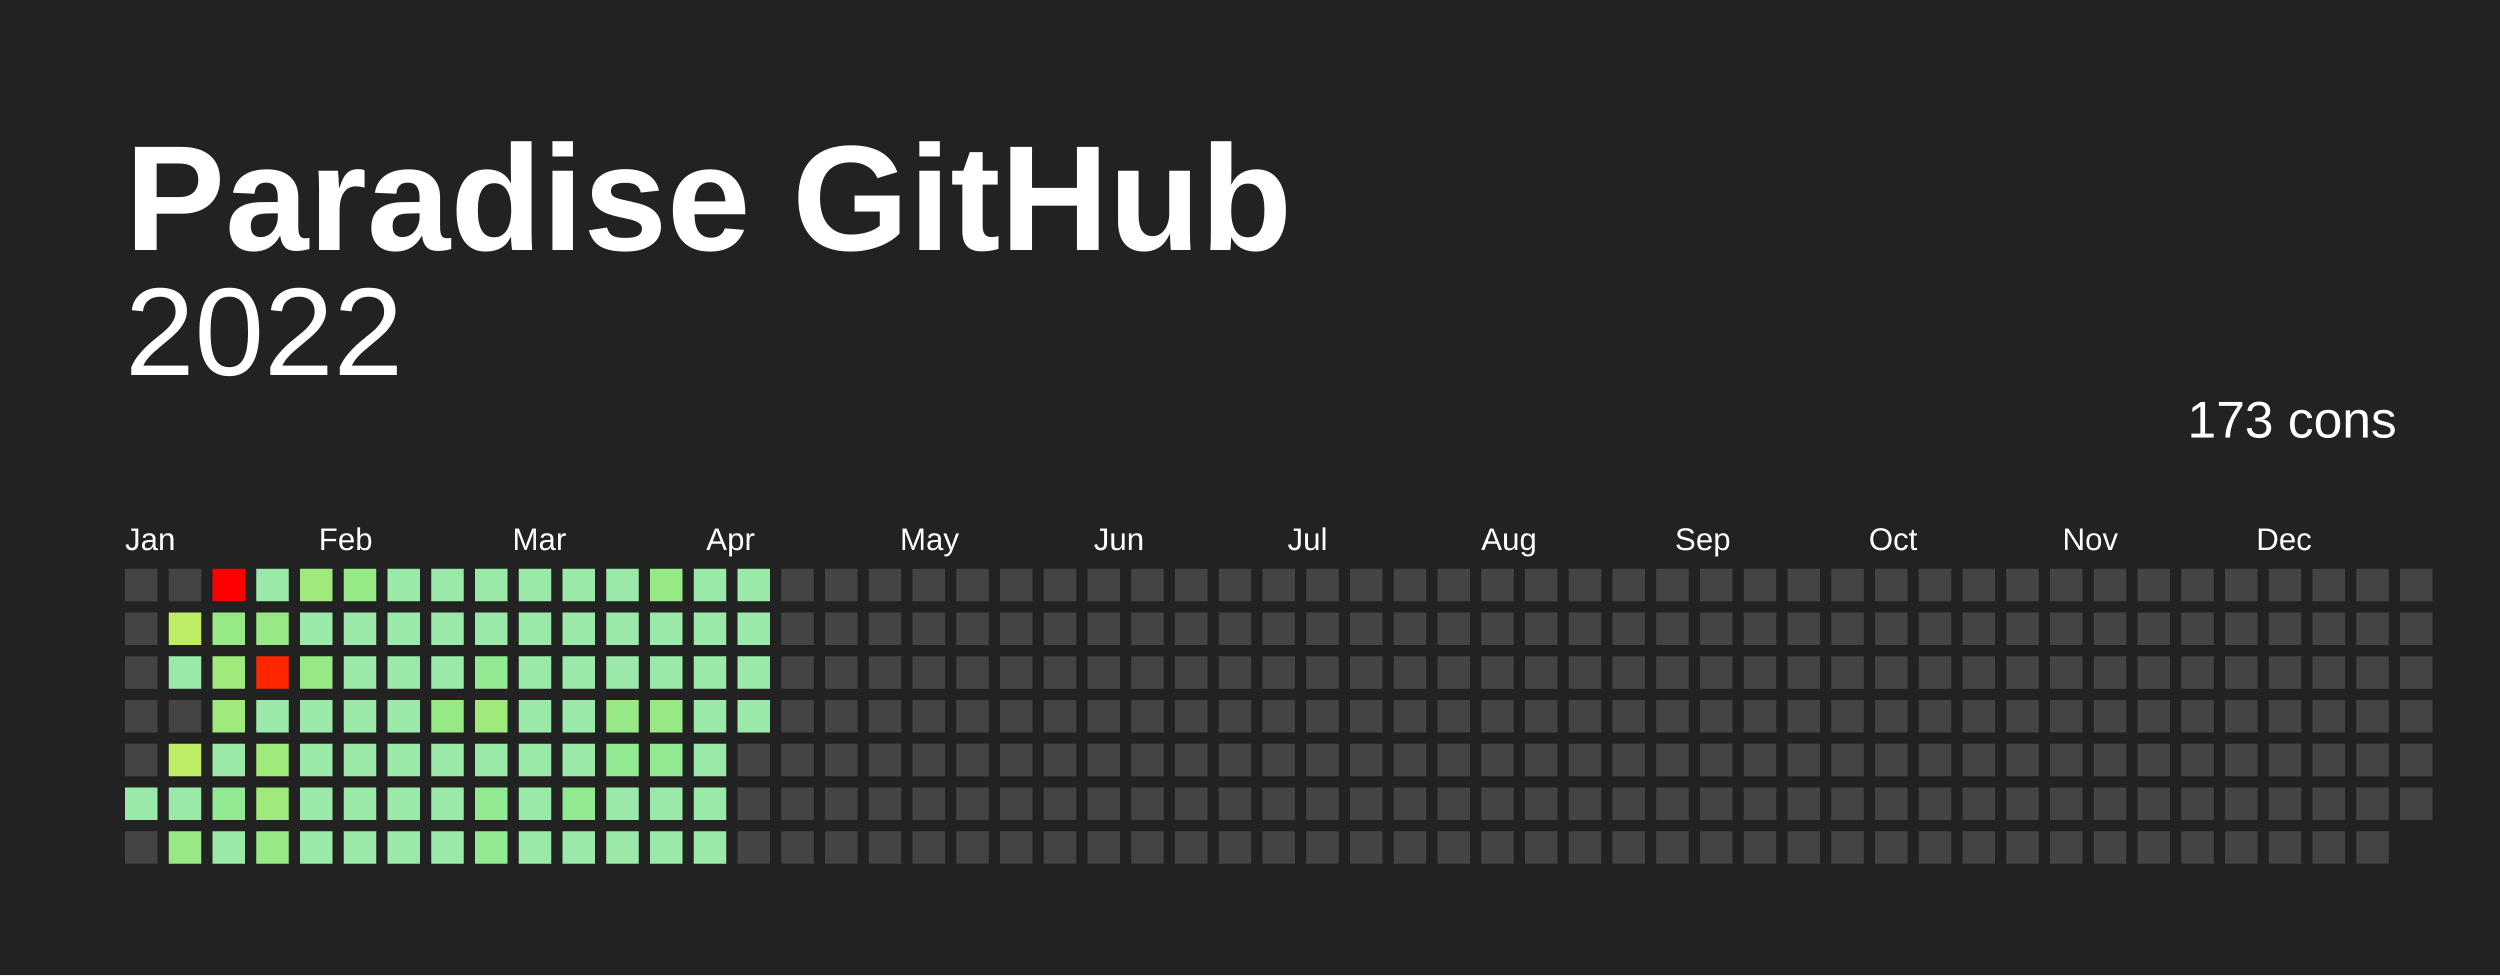
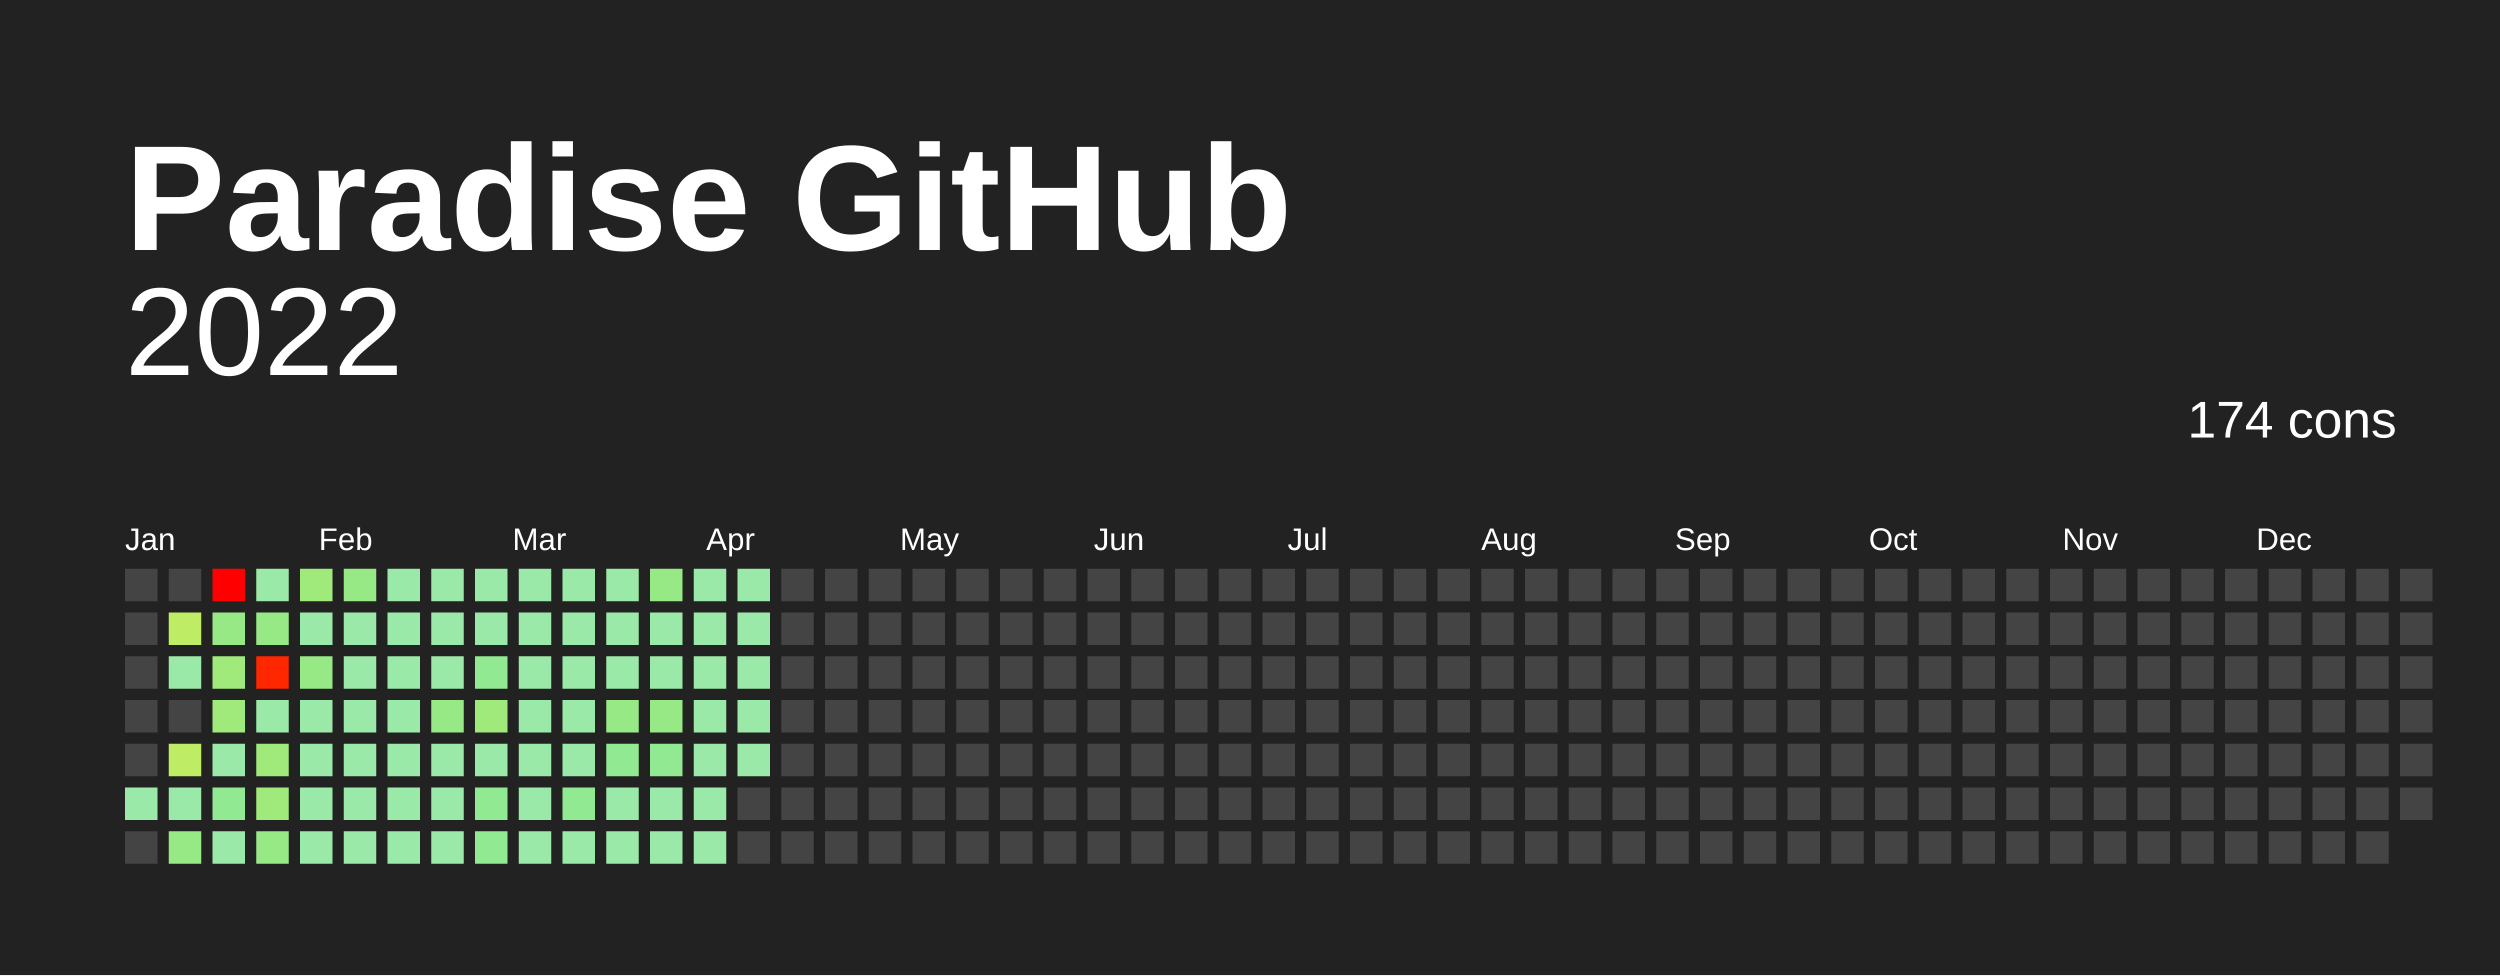
<svg xmlns="http://www.w3.org/2000/svg" baseProfile="full" height="78mm" version="1.1" viewBox="0,0,200,78" width="200mm">
  <defs />
  <rect fill="#222222" height="78" width="200" x="0" y="0" />
  <text fill="#FFFFFF" style="font-size:12px; font-family:Arial; font-weight:bold;" x="10" y="20">Paradise GitHub</text>
  <text alignment-baseline="hanging" fill="#FFFFFF" style="font-size:10.0px; font-family:Arial;" x="10" y="30">2022</text>
-   <text alignment-baseline="hanging" fill="#FFFFFF" style="font-size:4.125px; font-family:Arial;" x="175" y="35">173 cons</text>
+   <text alignment-baseline="hanging" fill="#FFFFFF" style="font-size:4.125px; font-family:Arial;" x="175" y="35">174 cons</text>
  <text fill="#FFFFFF" style="font-size:2.5px; font-family:Arial" x="10.0" y="44">Jan</text>
  <text fill="#FFFFFF" style="font-size:2.5px; font-family:Arial" x="25.5" y="44">Feb</text>
  <text fill="#FFFFFF" style="font-size:2.5px; font-family:Arial" x="41.0" y="44">Mar</text>
  <text fill="#FFFFFF" style="font-size:2.5px; font-family:Arial" x="56.5" y="44">Apr</text>
  <text fill="#FFFFFF" style="font-size:2.5px; font-family:Arial" x="72.0" y="44">May</text>
  <text fill="#FFFFFF" style="font-size:2.5px; font-family:Arial" x="87.5" y="44">Jun</text>
  <text fill="#FFFFFF" style="font-size:2.5px; font-family:Arial" x="103.0" y="44">Jul</text>
  <text fill="#FFFFFF" style="font-size:2.5px; font-family:Arial" x="118.5" y="44">Aug</text>
  <text fill="#FFFFFF" style="font-size:2.5px; font-family:Arial" x="134.0" y="44">Sep</text>
  <text fill="#FFFFFF" style="font-size:2.5px; font-family:Arial" x="149.5" y="44">Oct</text>
  <text fill="#FFFFFF" style="font-size:2.5px; font-family:Arial" x="165.0" y="44">Nov</text>
  <text fill="#FFFFFF" style="font-size:2.5px; font-family:Arial" x="180.5" y="44">Dec</text>
  <rect fill="#444444" height="2.6" width="2.6" x="10.0" y="45.5" />
  <rect fill="#444444" height="2.6" width="2.6" x="10.0" y="49.0" />
  <rect fill="#444444" height="2.6" width="2.6" x="10.0" y="52.5" />
  <rect fill="#444444" height="2.6" width="2.6" x="10.0" y="56.0" />
  <rect fill="#444444" height="2.6" width="2.6" x="10.0" y="59.5" />
  <rect fill="#9be9a8" height="2.6" width="2.6" x="10.0" y="63.0" />
  <rect fill="#444444" height="2.6" width="2.6" x="10.0" y="66.5" />
  <rect fill="#444444" height="2.6" width="2.6" x="13.5" y="45.5" />
  <rect fill="#bfec65" height="2.6" width="2.6" x="13.5" y="49.0" />
  <rect fill="#9be9a8" height="2.6" width="2.6" x="13.5" y="52.5" />
  <rect fill="#444444" height="2.6" width="2.6" x="13.5" y="56.0" />
  <rect fill="#bfec65" height="2.6" width="2.6" x="13.5" y="59.5" />
  <rect fill="#9be9a8" height="2.6" width="2.6" x="13.5" y="63.0" />
  <rect fill="#97e986" height="2.6" width="2.6" x="13.5" y="66.5" />
  <rect fill="red" height="2.6" width="2.6" x="17.0" y="45.5" />
  <rect fill="#97e986" height="2.6" width="2.6" x="17.0" y="49.0" />
  <rect fill="#a0ea7b" height="2.6" width="2.6" x="17.0" y="52.5" />
  <rect fill="#a0ea7b" height="2.6" width="2.6" x="17.0" y="56.0" />
  <rect fill="#9be9a8" height="2.6" width="2.6" x="17.0" y="59.5" />
  <rect fill="#91e991" height="2.6" width="2.6" x="17.0" y="63.0" />
  <rect fill="#9be9a8" height="2.6" width="2.6" x="17.0" y="66.5" />
  <rect fill="#9be9a8" height="2.6" width="2.6" x="20.5" y="45.5" />
  <rect fill="#97e986" height="2.6" width="2.6" x="20.5" y="49.0" />
  <rect fill="#ff2700" height="2.6" width="2.6" x="20.5" y="52.5" />
  <rect fill="#9be9a8" height="2.6" width="2.6" x="20.5" y="56.0" />
  <rect fill="#a0ea7b" height="2.6" width="2.6" x="20.5" y="59.5" />
  <rect fill="#a0ea7b" height="2.6" width="2.6" x="20.5" y="63.0" />
  <rect fill="#97e986" height="2.6" width="2.6" x="20.5" y="66.5" />
  <rect fill="#a0ea7b" height="2.6" width="2.6" x="24.0" y="45.5" />
  <rect fill="#9be9a8" height="2.6" width="2.6" x="24.0" y="49.0" />
  <rect fill="#97e986" height="2.6" width="2.6" x="24.0" y="52.5" />
  <rect fill="#9be9a8" height="2.6" width="2.6" x="24.0" y="56.0" />
  <rect fill="#9be9a8" height="2.6" width="2.6" x="24.0" y="59.5" />
  <rect fill="#9be9a8" height="2.6" width="2.6" x="24.0" y="63.0" />
  <rect fill="#9be9a8" height="2.6" width="2.6" x="24.0" y="66.5" />
  <rect fill="#97e986" height="2.6" width="2.6" x="27.5" y="45.5" />
  <rect fill="#9be9a8" height="2.6" width="2.6" x="27.5" y="49.0" />
  <rect fill="#9be9a8" height="2.6" width="2.6" x="27.5" y="52.5" />
  <rect fill="#9be9a8" height="2.6" width="2.6" x="27.5" y="56.0" />
  <rect fill="#9be9a8" height="2.6" width="2.6" x="27.5" y="59.5" />
  <rect fill="#9be9a8" height="2.6" width="2.6" x="27.5" y="63.0" />
  <rect fill="#9be9a8" height="2.6" width="2.6" x="27.5" y="66.5" />
  <rect fill="#9be9a8" height="2.6" width="2.6" x="31.0" y="45.5" />
  <rect fill="#9be9a8" height="2.6" width="2.6" x="31.0" y="49.0" />
  <rect fill="#9be9a8" height="2.6" width="2.6" x="31.0" y="52.5" />
  <rect fill="#9be9a8" height="2.6" width="2.6" x="31.0" y="56.0" />
  <rect fill="#9be9a8" height="2.6" width="2.6" x="31.0" y="59.5" />
  <rect fill="#9be9a8" height="2.6" width="2.6" x="31.0" y="63.0" />
  <rect fill="#9be9a8" height="2.6" width="2.6" x="31.0" y="66.5" />
  <rect fill="#9be9a8" height="2.6" width="2.6" x="34.5" y="45.5" />
  <rect fill="#9be9a8" height="2.6" width="2.6" x="34.5" y="49.0" />
  <rect fill="#9be9a8" height="2.6" width="2.6" x="34.5" y="52.5" />
  <rect fill="#97e986" height="2.6" width="2.6" x="34.5" y="56.0" />
  <rect fill="#9be9a8" height="2.6" width="2.6" x="34.5" y="59.5" />
  <rect fill="#9be9a8" height="2.6" width="2.6" x="34.5" y="63.0" />
  <rect fill="#9be9a8" height="2.6" width="2.6" x="34.5" y="66.5" />
  <rect fill="#9be9a8" height="2.6" width="2.6" x="38.0" y="45.5" />
  <rect fill="#9be9a8" height="2.6" width="2.6" x="38.0" y="49.0" />
  <rect fill="#91e991" height="2.6" width="2.6" x="38.0" y="52.5" />
  <rect fill="#a0ea7b" height="2.6" width="2.6" x="38.0" y="56.0" />
  <rect fill="#9be9a8" height="2.6" width="2.6" x="38.0" y="59.5" />
  <rect fill="#91e991" height="2.6" width="2.6" x="38.0" y="63.0" />
  <rect fill="#91e991" height="2.6" width="2.6" x="38.0" y="66.5" />
  <rect fill="#9be9a8" height="2.6" width="2.6" x="41.5" y="45.5" />
  <rect fill="#9be9a8" height="2.6" width="2.6" x="41.5" y="49.0" />
  <rect fill="#9be9a8" height="2.6" width="2.6" x="41.5" y="52.5" />
  <rect fill="#9be9a8" height="2.6" width="2.6" x="41.5" y="56.0" />
  <rect fill="#9be9a8" height="2.6" width="2.6" x="41.5" y="59.5" />
  <rect fill="#9be9a8" height="2.6" width="2.6" x="41.5" y="63.0" />
  <rect fill="#9be9a8" height="2.6" width="2.6" x="41.5" y="66.5" />
  <rect fill="#9be9a8" height="2.6" width="2.6" x="45.0" y="45.5" />
  <rect fill="#9be9a8" height="2.6" width="2.6" x="45.0" y="49.0" />
  <rect fill="#9be9a8" height="2.6" width="2.6" x="45.0" y="52.5" />
  <rect fill="#9be9a8" height="2.6" width="2.6" x="45.0" y="56.0" />
  <rect fill="#9be9a8" height="2.6" width="2.6" x="45.0" y="59.5" />
  <rect fill="#91e991" height="2.6" width="2.6" x="45.0" y="63.0" />
  <rect fill="#9be9a8" height="2.6" width="2.6" x="45.0" y="66.5" />
  <rect fill="#9be9a8" height="2.6" width="2.6" x="48.5" y="45.5" />
  <rect fill="#9be9a8" height="2.6" width="2.6" x="48.5" y="49.0" />
  <rect fill="#9be9a8" height="2.6" width="2.6" x="48.5" y="52.5" />
  <rect fill="#97e986" height="2.6" width="2.6" x="48.5" y="56.0" />
  <rect fill="#91e991" height="2.6" width="2.6" x="48.5" y="59.5" />
  <rect fill="#9be9a8" height="2.6" width="2.6" x="48.5" y="63.0" />
  <rect fill="#9be9a8" height="2.6" width="2.6" x="48.5" y="66.5" />
  <rect fill="#97e986" height="2.6" width="2.6" x="52.0" y="45.5" />
  <rect fill="#9be9a8" height="2.6" width="2.6" x="52.0" y="49.0" />
  <rect fill="#9be9a8" height="2.6" width="2.6" x="52.0" y="52.5" />
  <rect fill="#97e986" height="2.6" width="2.6" x="52.0" y="56.0" />
  <rect fill="#91e991" height="2.6" width="2.6" x="52.0" y="59.5" />
  <rect fill="#9be9a8" height="2.6" width="2.6" x="52.0" y="63.0" />
  <rect fill="#9be9a8" height="2.6" width="2.6" x="52.0" y="66.5" />
  <rect fill="#9be9a8" height="2.6" width="2.6" x="55.5" y="45.5" />
  <rect fill="#9be9a8" height="2.6" width="2.6" x="55.5" y="49.0" />
  <rect fill="#9be9a8" height="2.6" width="2.6" x="55.5" y="52.5" />
  <rect fill="#9be9a8" height="2.6" width="2.6" x="55.5" y="56.0" />
  <rect fill="#9be9a8" height="2.6" width="2.6" x="55.5" y="59.5" />
  <rect fill="#9be9a8" height="2.6" width="2.6" x="55.5" y="63.0" />
  <rect fill="#9be9a8" height="2.6" width="2.6" x="55.5" y="66.5" />
  <rect fill="#9be9a8" height="2.6" width="2.6" x="59.0" y="45.5" />
  <rect fill="#9be9a8" height="2.6" width="2.6" x="59.0" y="49.0" />
  <rect fill="#9be9a8" height="2.6" width="2.6" x="59.0" y="52.5" />
  <rect fill="#9be9a8" height="2.6" width="2.6" x="59.0" y="56.0" />
-   <rect fill="#444444" height="2.6" width="2.6" x="59.0" y="59.5" />
+   <rect fill="#9be9a8" height="2.6" width="2.6" x="59.0" y="59.5" />
  <rect fill="#444444" height="2.6" width="2.6" x="59.0" y="63.0" />
  <rect fill="#444444" height="2.6" width="2.6" x="59.0" y="66.5" />
  <rect fill="#444444" height="2.6" width="2.6" x="62.5" y="45.5" />
  <rect fill="#444444" height="2.6" width="2.6" x="62.5" y="49.0" />
  <rect fill="#444444" height="2.6" width="2.6" x="62.5" y="52.5" />
  <rect fill="#444444" height="2.6" width="2.6" x="62.5" y="56.0" />
  <rect fill="#444444" height="2.6" width="2.6" x="62.5" y="59.5" />
  <rect fill="#444444" height="2.6" width="2.6" x="62.5" y="63.0" />
  <rect fill="#444444" height="2.6" width="2.6" x="62.5" y="66.5" />
  <rect fill="#444444" height="2.6" width="2.6" x="66.0" y="45.5" />
  <rect fill="#444444" height="2.6" width="2.6" x="66.0" y="49.0" />
  <rect fill="#444444" height="2.6" width="2.6" x="66.0" y="52.5" />
  <rect fill="#444444" height="2.6" width="2.6" x="66.0" y="56.0" />
  <rect fill="#444444" height="2.6" width="2.6" x="66.0" y="59.5" />
  <rect fill="#444444" height="2.6" width="2.6" x="66.0" y="63.0" />
  <rect fill="#444444" height="2.6" width="2.6" x="66.0" y="66.5" />
  <rect fill="#444444" height="2.6" width="2.6" x="69.5" y="45.5" />
  <rect fill="#444444" height="2.6" width="2.6" x="69.5" y="49.0" />
  <rect fill="#444444" height="2.6" width="2.6" x="69.5" y="52.5" />
  <rect fill="#444444" height="2.6" width="2.6" x="69.5" y="56.0" />
  <rect fill="#444444" height="2.6" width="2.6" x="69.5" y="59.5" />
  <rect fill="#444444" height="2.6" width="2.6" x="69.5" y="63.0" />
  <rect fill="#444444" height="2.6" width="2.6" x="69.5" y="66.5" />
  <rect fill="#444444" height="2.6" width="2.6" x="73.0" y="45.5" />
  <rect fill="#444444" height="2.6" width="2.6" x="73.0" y="49.0" />
  <rect fill="#444444" height="2.6" width="2.6" x="73.0" y="52.5" />
  <rect fill="#444444" height="2.6" width="2.6" x="73.0" y="56.0" />
  <rect fill="#444444" height="2.6" width="2.6" x="73.0" y="59.5" />
  <rect fill="#444444" height="2.6" width="2.6" x="73.0" y="63.0" />
  <rect fill="#444444" height="2.6" width="2.6" x="73.0" y="66.5" />
  <rect fill="#444444" height="2.6" width="2.6" x="76.5" y="45.5" />
  <rect fill="#444444" height="2.6" width="2.6" x="76.5" y="49.0" />
  <rect fill="#444444" height="2.6" width="2.6" x="76.5" y="52.5" />
  <rect fill="#444444" height="2.6" width="2.6" x="76.5" y="56.0" />
  <rect fill="#444444" height="2.6" width="2.6" x="76.5" y="59.5" />
  <rect fill="#444444" height="2.6" width="2.6" x="76.5" y="63.0" />
  <rect fill="#444444" height="2.6" width="2.6" x="76.5" y="66.5" />
  <rect fill="#444444" height="2.6" width="2.6" x="80.0" y="45.5" />
  <rect fill="#444444" height="2.6" width="2.6" x="80.0" y="49.0" />
  <rect fill="#444444" height="2.6" width="2.6" x="80.0" y="52.5" />
  <rect fill="#444444" height="2.6" width="2.6" x="80.0" y="56.0" />
  <rect fill="#444444" height="2.6" width="2.6" x="80.0" y="59.5" />
  <rect fill="#444444" height="2.6" width="2.6" x="80.0" y="63.0" />
  <rect fill="#444444" height="2.6" width="2.6" x="80.0" y="66.5" />
  <rect fill="#444444" height="2.6" width="2.6" x="83.5" y="45.5" />
  <rect fill="#444444" height="2.6" width="2.6" x="83.5" y="49.0" />
  <rect fill="#444444" height="2.6" width="2.6" x="83.5" y="52.5" />
  <rect fill="#444444" height="2.6" width="2.6" x="83.5" y="56.0" />
  <rect fill="#444444" height="2.6" width="2.6" x="83.5" y="59.5" />
  <rect fill="#444444" height="2.6" width="2.6" x="83.5" y="63.0" />
  <rect fill="#444444" height="2.6" width="2.6" x="83.5" y="66.5" />
  <rect fill="#444444" height="2.6" width="2.6" x="87.0" y="45.5" />
  <rect fill="#444444" height="2.6" width="2.6" x="87.0" y="49.0" />
  <rect fill="#444444" height="2.6" width="2.6" x="87.0" y="52.5" />
  <rect fill="#444444" height="2.6" width="2.6" x="87.0" y="56.0" />
  <rect fill="#444444" height="2.6" width="2.6" x="87.0" y="59.5" />
  <rect fill="#444444" height="2.6" width="2.6" x="87.0" y="63.0" />
  <rect fill="#444444" height="2.6" width="2.6" x="87.0" y="66.5" />
  <rect fill="#444444" height="2.6" width="2.6" x="90.5" y="45.5" />
  <rect fill="#444444" height="2.6" width="2.6" x="90.5" y="49.0" />
  <rect fill="#444444" height="2.6" width="2.6" x="90.5" y="52.5" />
  <rect fill="#444444" height="2.6" width="2.6" x="90.5" y="56.0" />
  <rect fill="#444444" height="2.6" width="2.6" x="90.5" y="59.5" />
  <rect fill="#444444" height="2.6" width="2.6" x="90.5" y="63.0" />
  <rect fill="#444444" height="2.6" width="2.6" x="90.5" y="66.5" />
  <rect fill="#444444" height="2.6" width="2.6" x="94.0" y="45.5" />
  <rect fill="#444444" height="2.6" width="2.6" x="94.0" y="49.0" />
  <rect fill="#444444" height="2.6" width="2.6" x="94.0" y="52.5" />
  <rect fill="#444444" height="2.6" width="2.6" x="94.0" y="56.0" />
  <rect fill="#444444" height="2.6" width="2.6" x="94.0" y="59.5" />
  <rect fill="#444444" height="2.6" width="2.6" x="94.0" y="63.0" />
  <rect fill="#444444" height="2.6" width="2.6" x="94.0" y="66.5" />
  <rect fill="#444444" height="2.6" width="2.6" x="97.5" y="45.5" />
  <rect fill="#444444" height="2.6" width="2.6" x="97.5" y="49.0" />
  <rect fill="#444444" height="2.6" width="2.6" x="97.5" y="52.5" />
  <rect fill="#444444" height="2.6" width="2.6" x="97.5" y="56.0" />
  <rect fill="#444444" height="2.6" width="2.6" x="97.5" y="59.5" />
  <rect fill="#444444" height="2.6" width="2.6" x="97.5" y="63.0" />
  <rect fill="#444444" height="2.6" width="2.6" x="97.5" y="66.5" />
  <rect fill="#444444" height="2.6" width="2.6" x="101.0" y="45.5" />
  <rect fill="#444444" height="2.6" width="2.6" x="101.0" y="49.0" />
  <rect fill="#444444" height="2.6" width="2.6" x="101.0" y="52.5" />
  <rect fill="#444444" height="2.6" width="2.6" x="101.0" y="56.0" />
  <rect fill="#444444" height="2.6" width="2.6" x="101.0" y="59.5" />
  <rect fill="#444444" height="2.6" width="2.6" x="101.0" y="63.0" />
  <rect fill="#444444" height="2.6" width="2.6" x="101.0" y="66.5" />
  <rect fill="#444444" height="2.6" width="2.6" x="104.5" y="45.5" />
  <rect fill="#444444" height="2.6" width="2.6" x="104.5" y="49.0" />
  <rect fill="#444444" height="2.6" width="2.6" x="104.5" y="52.5" />
  <rect fill="#444444" height="2.6" width="2.6" x="104.5" y="56.0" />
  <rect fill="#444444" height="2.6" width="2.6" x="104.5" y="59.5" />
  <rect fill="#444444" height="2.6" width="2.6" x="104.5" y="63.0" />
  <rect fill="#444444" height="2.6" width="2.6" x="104.5" y="66.5" />
  <rect fill="#444444" height="2.6" width="2.6" x="108.0" y="45.5" />
  <rect fill="#444444" height="2.6" width="2.6" x="108.0" y="49.0" />
  <rect fill="#444444" height="2.6" width="2.6" x="108.0" y="52.5" />
  <rect fill="#444444" height="2.6" width="2.6" x="108.0" y="56.0" />
  <rect fill="#444444" height="2.6" width="2.6" x="108.0" y="59.5" />
  <rect fill="#444444" height="2.6" width="2.6" x="108.0" y="63.0" />
  <rect fill="#444444" height="2.6" width="2.6" x="108.0" y="66.5" />
  <rect fill="#444444" height="2.6" width="2.6" x="111.5" y="45.5" />
  <rect fill="#444444" height="2.6" width="2.6" x="111.5" y="49.0" />
  <rect fill="#444444" height="2.6" width="2.6" x="111.5" y="52.5" />
  <rect fill="#444444" height="2.6" width="2.6" x="111.5" y="56.0" />
  <rect fill="#444444" height="2.6" width="2.6" x="111.5" y="59.5" />
  <rect fill="#444444" height="2.6" width="2.6" x="111.5" y="63.0" />
  <rect fill="#444444" height="2.6" width="2.6" x="111.5" y="66.5" />
  <rect fill="#444444" height="2.6" width="2.6" x="115.0" y="45.5" />
  <rect fill="#444444" height="2.6" width="2.6" x="115.0" y="49.0" />
  <rect fill="#444444" height="2.6" width="2.6" x="115.0" y="52.5" />
  <rect fill="#444444" height="2.6" width="2.6" x="115.0" y="56.0" />
  <rect fill="#444444" height="2.6" width="2.6" x="115.0" y="59.5" />
  <rect fill="#444444" height="2.6" width="2.6" x="115.0" y="63.0" />
  <rect fill="#444444" height="2.6" width="2.6" x="115.0" y="66.5" />
  <rect fill="#444444" height="2.6" width="2.6" x="118.5" y="45.5" />
  <rect fill="#444444" height="2.6" width="2.6" x="118.5" y="49.0" />
  <rect fill="#444444" height="2.6" width="2.6" x="118.5" y="52.5" />
  <rect fill="#444444" height="2.6" width="2.6" x="118.5" y="56.0" />
  <rect fill="#444444" height="2.6" width="2.6" x="118.5" y="59.5" />
  <rect fill="#444444" height="2.6" width="2.6" x="118.5" y="63.0" />
  <rect fill="#444444" height="2.6" width="2.6" x="118.5" y="66.5" />
  <rect fill="#444444" height="2.6" width="2.6" x="122.0" y="45.5" />
  <rect fill="#444444" height="2.6" width="2.6" x="122.0" y="49.0" />
  <rect fill="#444444" height="2.6" width="2.6" x="122.0" y="52.5" />
  <rect fill="#444444" height="2.6" width="2.6" x="122.0" y="56.0" />
  <rect fill="#444444" height="2.6" width="2.6" x="122.0" y="59.5" />
  <rect fill="#444444" height="2.6" width="2.6" x="122.0" y="63.0" />
  <rect fill="#444444" height="2.6" width="2.6" x="122.0" y="66.5" />
  <rect fill="#444444" height="2.6" width="2.6" x="125.5" y="45.5" />
  <rect fill="#444444" height="2.6" width="2.6" x="125.5" y="49.0" />
  <rect fill="#444444" height="2.6" width="2.6" x="125.5" y="52.5" />
  <rect fill="#444444" height="2.6" width="2.6" x="125.5" y="56.0" />
  <rect fill="#444444" height="2.6" width="2.6" x="125.5" y="59.5" />
  <rect fill="#444444" height="2.6" width="2.6" x="125.5" y="63.0" />
  <rect fill="#444444" height="2.6" width="2.6" x="125.5" y="66.5" />
  <rect fill="#444444" height="2.6" width="2.6" x="129.0" y="45.5" />
  <rect fill="#444444" height="2.6" width="2.6" x="129.0" y="49.0" />
  <rect fill="#444444" height="2.6" width="2.6" x="129.0" y="52.5" />
  <rect fill="#444444" height="2.6" width="2.6" x="129.0" y="56.0" />
  <rect fill="#444444" height="2.6" width="2.6" x="129.0" y="59.5" />
  <rect fill="#444444" height="2.6" width="2.6" x="129.0" y="63.0" />
  <rect fill="#444444" height="2.6" width="2.6" x="129.0" y="66.5" />
  <rect fill="#444444" height="2.6" width="2.6" x="132.5" y="45.5" />
  <rect fill="#444444" height="2.6" width="2.6" x="132.5" y="49.0" />
  <rect fill="#444444" height="2.6" width="2.6" x="132.5" y="52.5" />
  <rect fill="#444444" height="2.6" width="2.6" x="132.5" y="56.0" />
  <rect fill="#444444" height="2.6" width="2.6" x="132.5" y="59.5" />
  <rect fill="#444444" height="2.6" width="2.6" x="132.5" y="63.0" />
  <rect fill="#444444" height="2.6" width="2.6" x="132.5" y="66.5" />
  <rect fill="#444444" height="2.6" width="2.6" x="136.0" y="45.5" />
  <rect fill="#444444" height="2.6" width="2.6" x="136.0" y="49.0" />
  <rect fill="#444444" height="2.6" width="2.6" x="136.0" y="52.5" />
  <rect fill="#444444" height="2.6" width="2.6" x="136.0" y="56.0" />
  <rect fill="#444444" height="2.6" width="2.6" x="136.0" y="59.5" />
  <rect fill="#444444" height="2.6" width="2.6" x="136.0" y="63.0" />
  <rect fill="#444444" height="2.6" width="2.6" x="136.0" y="66.5" />
  <rect fill="#444444" height="2.6" width="2.6" x="139.5" y="45.5" />
  <rect fill="#444444" height="2.6" width="2.6" x="139.5" y="49.0" />
  <rect fill="#444444" height="2.6" width="2.6" x="139.5" y="52.5" />
  <rect fill="#444444" height="2.6" width="2.6" x="139.5" y="56.0" />
  <rect fill="#444444" height="2.6" width="2.6" x="139.5" y="59.5" />
  <rect fill="#444444" height="2.6" width="2.6" x="139.5" y="63.0" />
  <rect fill="#444444" height="2.6" width="2.6" x="139.5" y="66.5" />
  <rect fill="#444444" height="2.6" width="2.6" x="143.0" y="45.5" />
  <rect fill="#444444" height="2.6" width="2.6" x="143.0" y="49.0" />
  <rect fill="#444444" height="2.6" width="2.6" x="143.0" y="52.5" />
  <rect fill="#444444" height="2.6" width="2.6" x="143.0" y="56.0" />
  <rect fill="#444444" height="2.6" width="2.6" x="143.0" y="59.5" />
  <rect fill="#444444" height="2.6" width="2.6" x="143.0" y="63.0" />
  <rect fill="#444444" height="2.6" width="2.6" x="143.0" y="66.5" />
  <rect fill="#444444" height="2.6" width="2.6" x="146.5" y="45.5" />
  <rect fill="#444444" height="2.6" width="2.6" x="146.5" y="49.0" />
  <rect fill="#444444" height="2.6" width="2.6" x="146.5" y="52.5" />
  <rect fill="#444444" height="2.6" width="2.6" x="146.5" y="56.0" />
  <rect fill="#444444" height="2.6" width="2.6" x="146.5" y="59.5" />
  <rect fill="#444444" height="2.6" width="2.6" x="146.5" y="63.0" />
  <rect fill="#444444" height="2.6" width="2.6" x="146.5" y="66.5" />
  <rect fill="#444444" height="2.6" width="2.6" x="150.0" y="45.5" />
  <rect fill="#444444" height="2.6" width="2.6" x="150.0" y="49.0" />
  <rect fill="#444444" height="2.6" width="2.6" x="150.0" y="52.5" />
  <rect fill="#444444" height="2.6" width="2.6" x="150.0" y="56.0" />
  <rect fill="#444444" height="2.6" width="2.6" x="150.0" y="59.5" />
  <rect fill="#444444" height="2.6" width="2.6" x="150.0" y="63.0" />
  <rect fill="#444444" height="2.6" width="2.6" x="150.0" y="66.5" />
  <rect fill="#444444" height="2.6" width="2.6" x="153.5" y="45.5" />
  <rect fill="#444444" height="2.6" width="2.6" x="153.5" y="49.0" />
  <rect fill="#444444" height="2.6" width="2.6" x="153.5" y="52.5" />
  <rect fill="#444444" height="2.6" width="2.6" x="153.5" y="56.0" />
  <rect fill="#444444" height="2.6" width="2.6" x="153.5" y="59.5" />
  <rect fill="#444444" height="2.6" width="2.6" x="153.5" y="63.0" />
  <rect fill="#444444" height="2.6" width="2.6" x="153.5" y="66.5" />
  <rect fill="#444444" height="2.6" width="2.6" x="157.0" y="45.5" />
  <rect fill="#444444" height="2.6" width="2.6" x="157.0" y="49.0" />
  <rect fill="#444444" height="2.6" width="2.6" x="157.0" y="52.5" />
  <rect fill="#444444" height="2.6" width="2.6" x="157.0" y="56.0" />
  <rect fill="#444444" height="2.6" width="2.6" x="157.0" y="59.5" />
  <rect fill="#444444" height="2.6" width="2.6" x="157.0" y="63.0" />
  <rect fill="#444444" height="2.6" width="2.6" x="157.0" y="66.5" />
  <rect fill="#444444" height="2.6" width="2.6" x="160.5" y="45.5" />
  <rect fill="#444444" height="2.6" width="2.6" x="160.5" y="49.0" />
  <rect fill="#444444" height="2.6" width="2.6" x="160.5" y="52.5" />
  <rect fill="#444444" height="2.6" width="2.6" x="160.5" y="56.0" />
  <rect fill="#444444" height="2.6" width="2.6" x="160.5" y="59.5" />
  <rect fill="#444444" height="2.6" width="2.6" x="160.5" y="63.0" />
  <rect fill="#444444" height="2.6" width="2.6" x="160.5" y="66.5" />
  <rect fill="#444444" height="2.6" width="2.6" x="164.0" y="45.5" />
  <rect fill="#444444" height="2.6" width="2.6" x="164.0" y="49.0" />
  <rect fill="#444444" height="2.6" width="2.6" x="164.0" y="52.5" />
  <rect fill="#444444" height="2.6" width="2.6" x="164.0" y="56.0" />
  <rect fill="#444444" height="2.6" width="2.6" x="164.0" y="59.5" />
  <rect fill="#444444" height="2.6" width="2.6" x="164.0" y="63.0" />
  <rect fill="#444444" height="2.6" width="2.6" x="164.0" y="66.5" />
  <rect fill="#444444" height="2.6" width="2.6" x="167.5" y="45.5" />
  <rect fill="#444444" height="2.6" width="2.6" x="167.5" y="49.0" />
  <rect fill="#444444" height="2.6" width="2.6" x="167.5" y="52.5" />
  <rect fill="#444444" height="2.6" width="2.6" x="167.5" y="56.0" />
  <rect fill="#444444" height="2.6" width="2.6" x="167.5" y="59.5" />
  <rect fill="#444444" height="2.6" width="2.6" x="167.5" y="63.0" />
  <rect fill="#444444" height="2.6" width="2.6" x="167.5" y="66.5" />
  <rect fill="#444444" height="2.6" width="2.6" x="171.0" y="45.5" />
  <rect fill="#444444" height="2.6" width="2.6" x="171.0" y="49.0" />
  <rect fill="#444444" height="2.6" width="2.6" x="171.0" y="52.5" />
  <rect fill="#444444" height="2.6" width="2.6" x="171.0" y="56.0" />
  <rect fill="#444444" height="2.6" width="2.6" x="171.0" y="59.5" />
  <rect fill="#444444" height="2.6" width="2.6" x="171.0" y="63.0" />
  <rect fill="#444444" height="2.6" width="2.6" x="171.0" y="66.5" />
  <rect fill="#444444" height="2.6" width="2.6" x="174.5" y="45.5" />
  <rect fill="#444444" height="2.6" width="2.6" x="174.5" y="49.0" />
  <rect fill="#444444" height="2.6" width="2.6" x="174.5" y="52.5" />
  <rect fill="#444444" height="2.6" width="2.6" x="174.5" y="56.0" />
  <rect fill="#444444" height="2.6" width="2.6" x="174.5" y="59.5" />
  <rect fill="#444444" height="2.6" width="2.6" x="174.5" y="63.0" />
  <rect fill="#444444" height="2.6" width="2.6" x="174.5" y="66.5" />
  <rect fill="#444444" height="2.6" width="2.6" x="178.0" y="45.5" />
  <rect fill="#444444" height="2.6" width="2.6" x="178.0" y="49.0" />
  <rect fill="#444444" height="2.6" width="2.6" x="178.0" y="52.5" />
  <rect fill="#444444" height="2.6" width="2.6" x="178.0" y="56.0" />
  <rect fill="#444444" height="2.6" width="2.6" x="178.0" y="59.5" />
  <rect fill="#444444" height="2.6" width="2.6" x="178.0" y="63.0" />
  <rect fill="#444444" height="2.6" width="2.6" x="178.0" y="66.5" />
  <rect fill="#444444" height="2.6" width="2.6" x="181.5" y="45.5" />
  <rect fill="#444444" height="2.6" width="2.6" x="181.5" y="49.0" />
  <rect fill="#444444" height="2.6" width="2.6" x="181.5" y="52.5" />
  <rect fill="#444444" height="2.6" width="2.6" x="181.5" y="56.0" />
  <rect fill="#444444" height="2.6" width="2.6" x="181.5" y="59.5" />
  <rect fill="#444444" height="2.6" width="2.6" x="181.5" y="63.0" />
  <rect fill="#444444" height="2.6" width="2.6" x="181.5" y="66.5" />
  <rect fill="#444444" height="2.6" width="2.6" x="185.0" y="45.5" />
  <rect fill="#444444" height="2.6" width="2.6" x="185.0" y="49.0" />
  <rect fill="#444444" height="2.6" width="2.6" x="185.0" y="52.5" />
  <rect fill="#444444" height="2.6" width="2.6" x="185.0" y="56.0" />
  <rect fill="#444444" height="2.6" width="2.6" x="185.0" y="59.5" />
  <rect fill="#444444" height="2.6" width="2.6" x="185.0" y="63.0" />
  <rect fill="#444444" height="2.6" width="2.6" x="185.0" y="66.5" />
  <rect fill="#444444" height="2.6" width="2.6" x="188.5" y="45.5" />
  <rect fill="#444444" height="2.6" width="2.6" x="188.5" y="49.0" />
  <rect fill="#444444" height="2.6" width="2.6" x="188.5" y="52.5" />
  <rect fill="#444444" height="2.6" width="2.6" x="188.5" y="56.0" />
  <rect fill="#444444" height="2.6" width="2.6" x="188.5" y="59.5" />
  <rect fill="#444444" height="2.6" width="2.6" x="188.5" y="63.0" />
  <rect fill="#444444" height="2.6" width="2.6" x="188.5" y="66.5" />
  <rect fill="#444444" height="2.6" width="2.6" x="192.0" y="45.5" />
  <rect fill="#444444" height="2.6" width="2.6" x="192.0" y="49.0" />
  <rect fill="#444444" height="2.6" width="2.6" x="192.0" y="52.5" />
  <rect fill="#444444" height="2.6" width="2.6" x="192.0" y="56.0" />
  <rect fill="#444444" height="2.6" width="2.6" x="192.0" y="59.5" />
  <rect fill="#444444" height="2.6" width="2.6" x="192.0" y="63.0" />
</svg>
